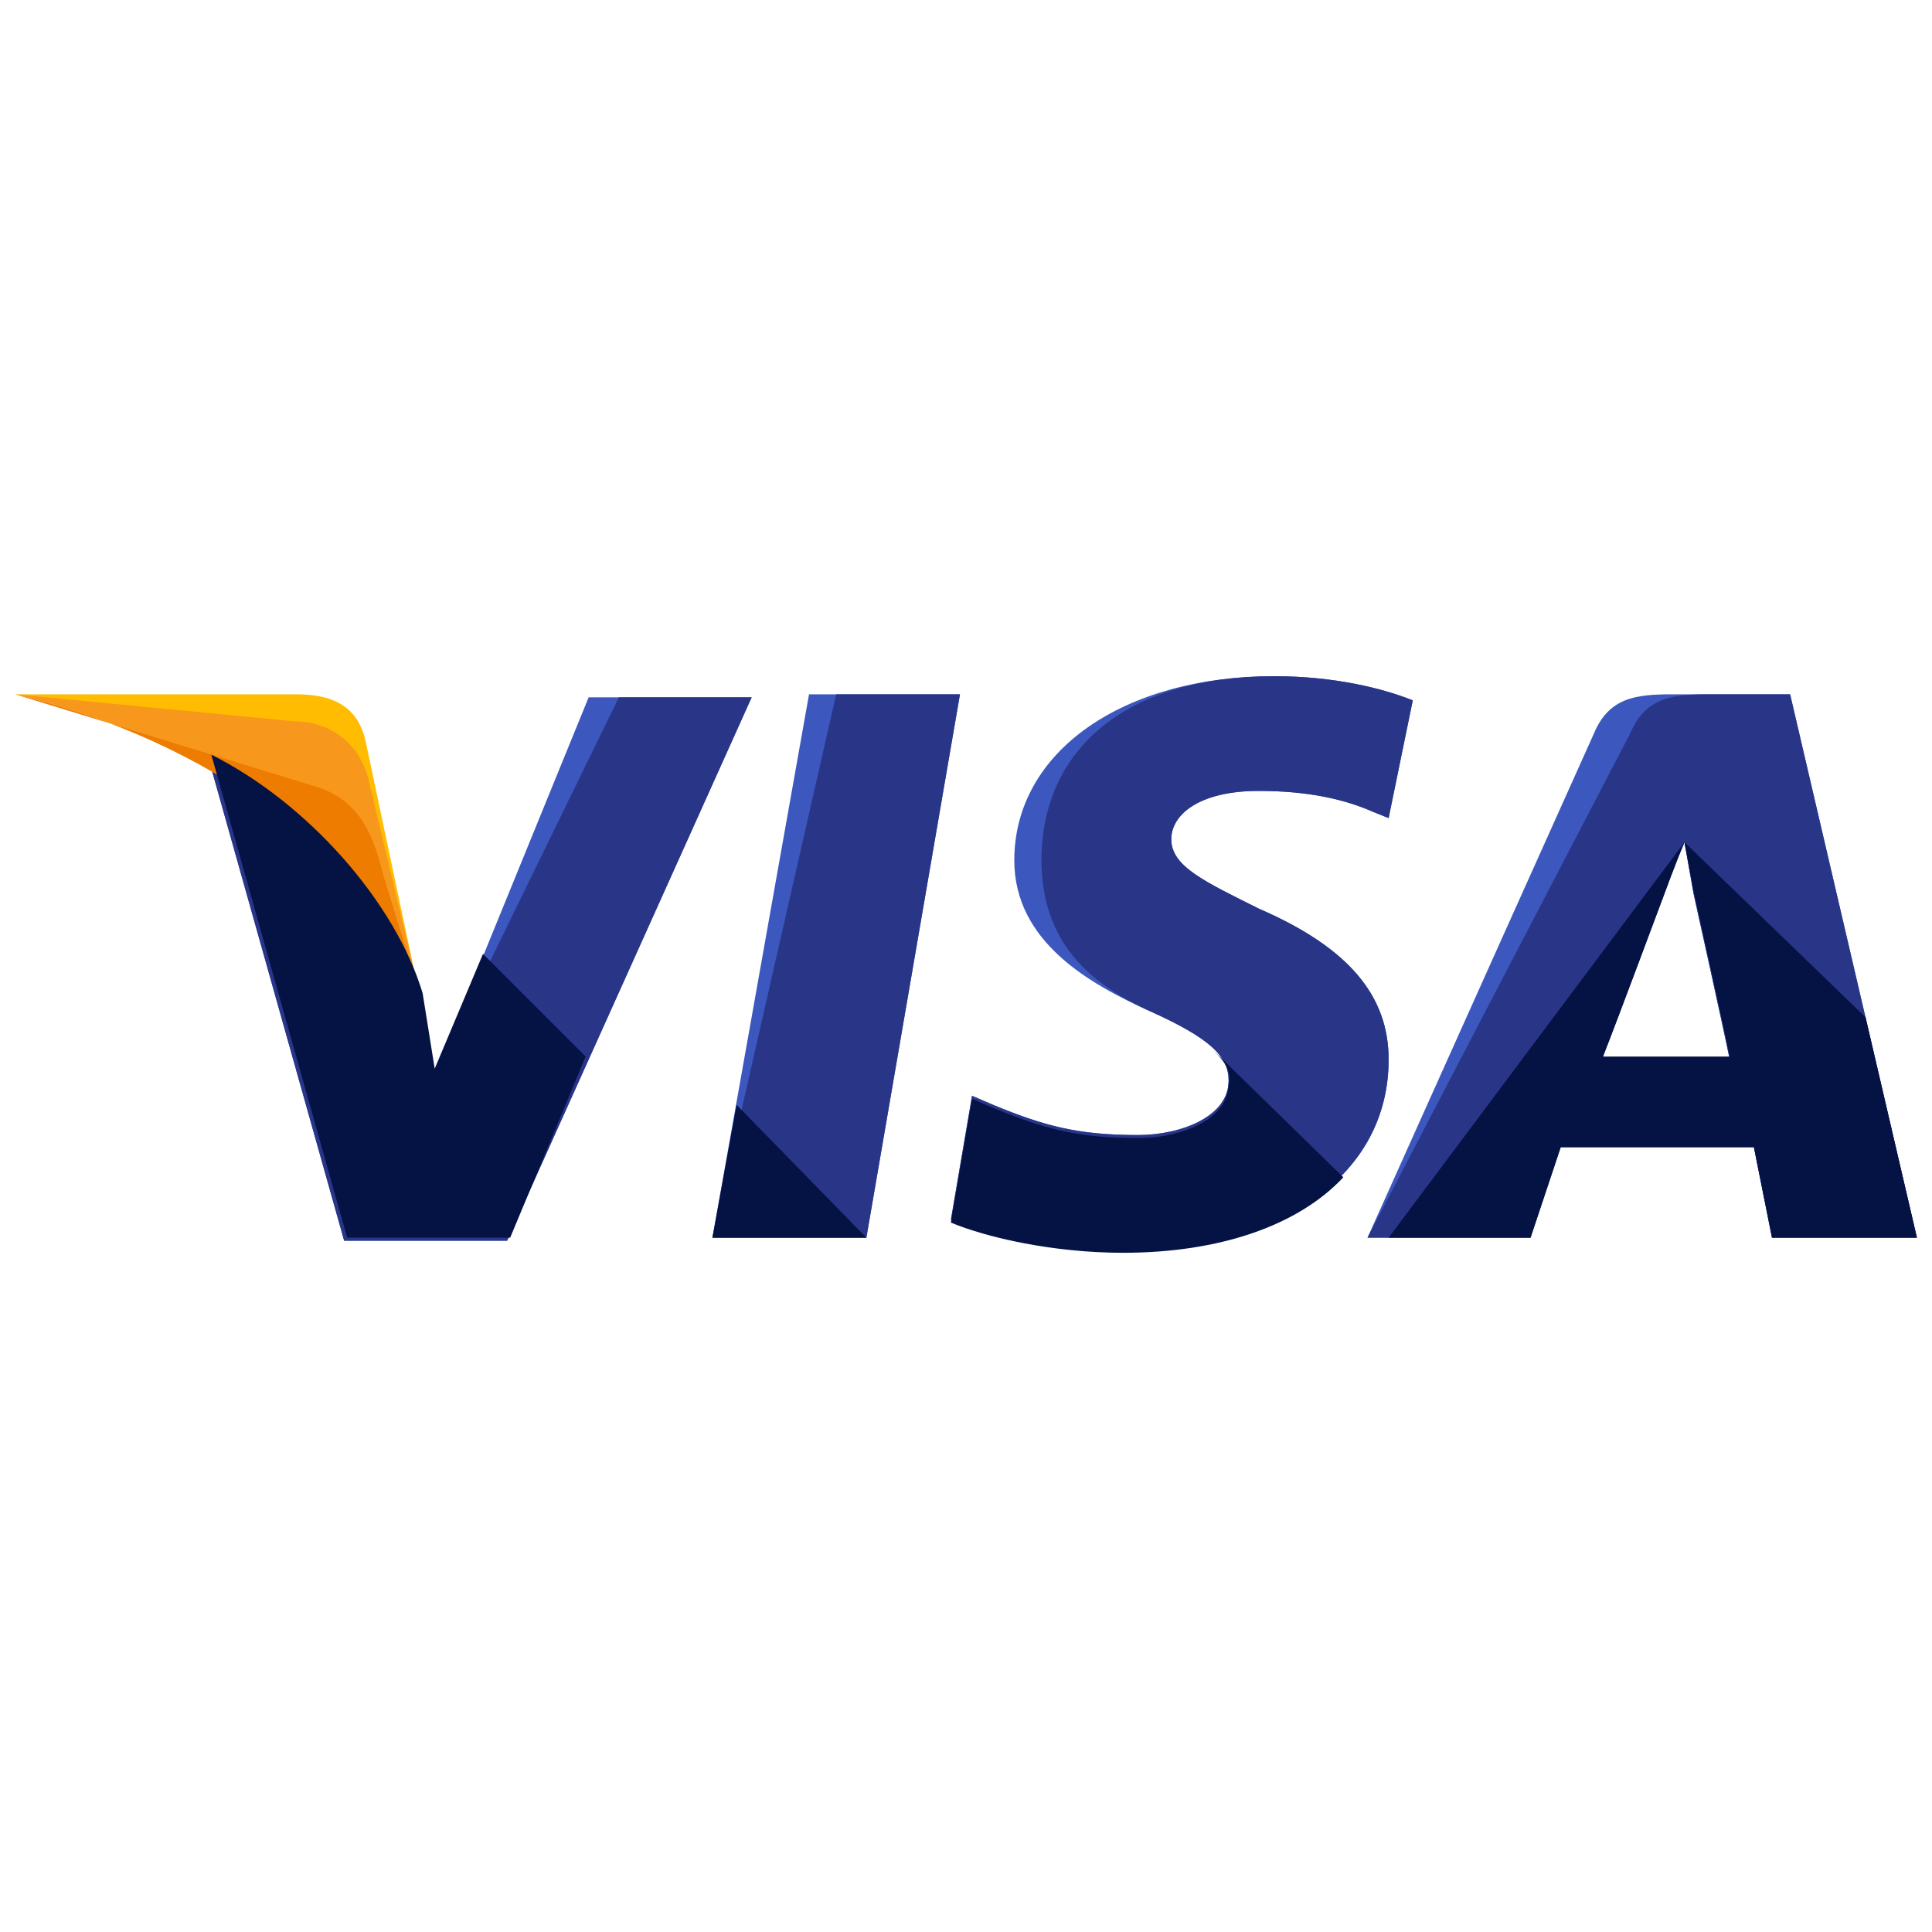
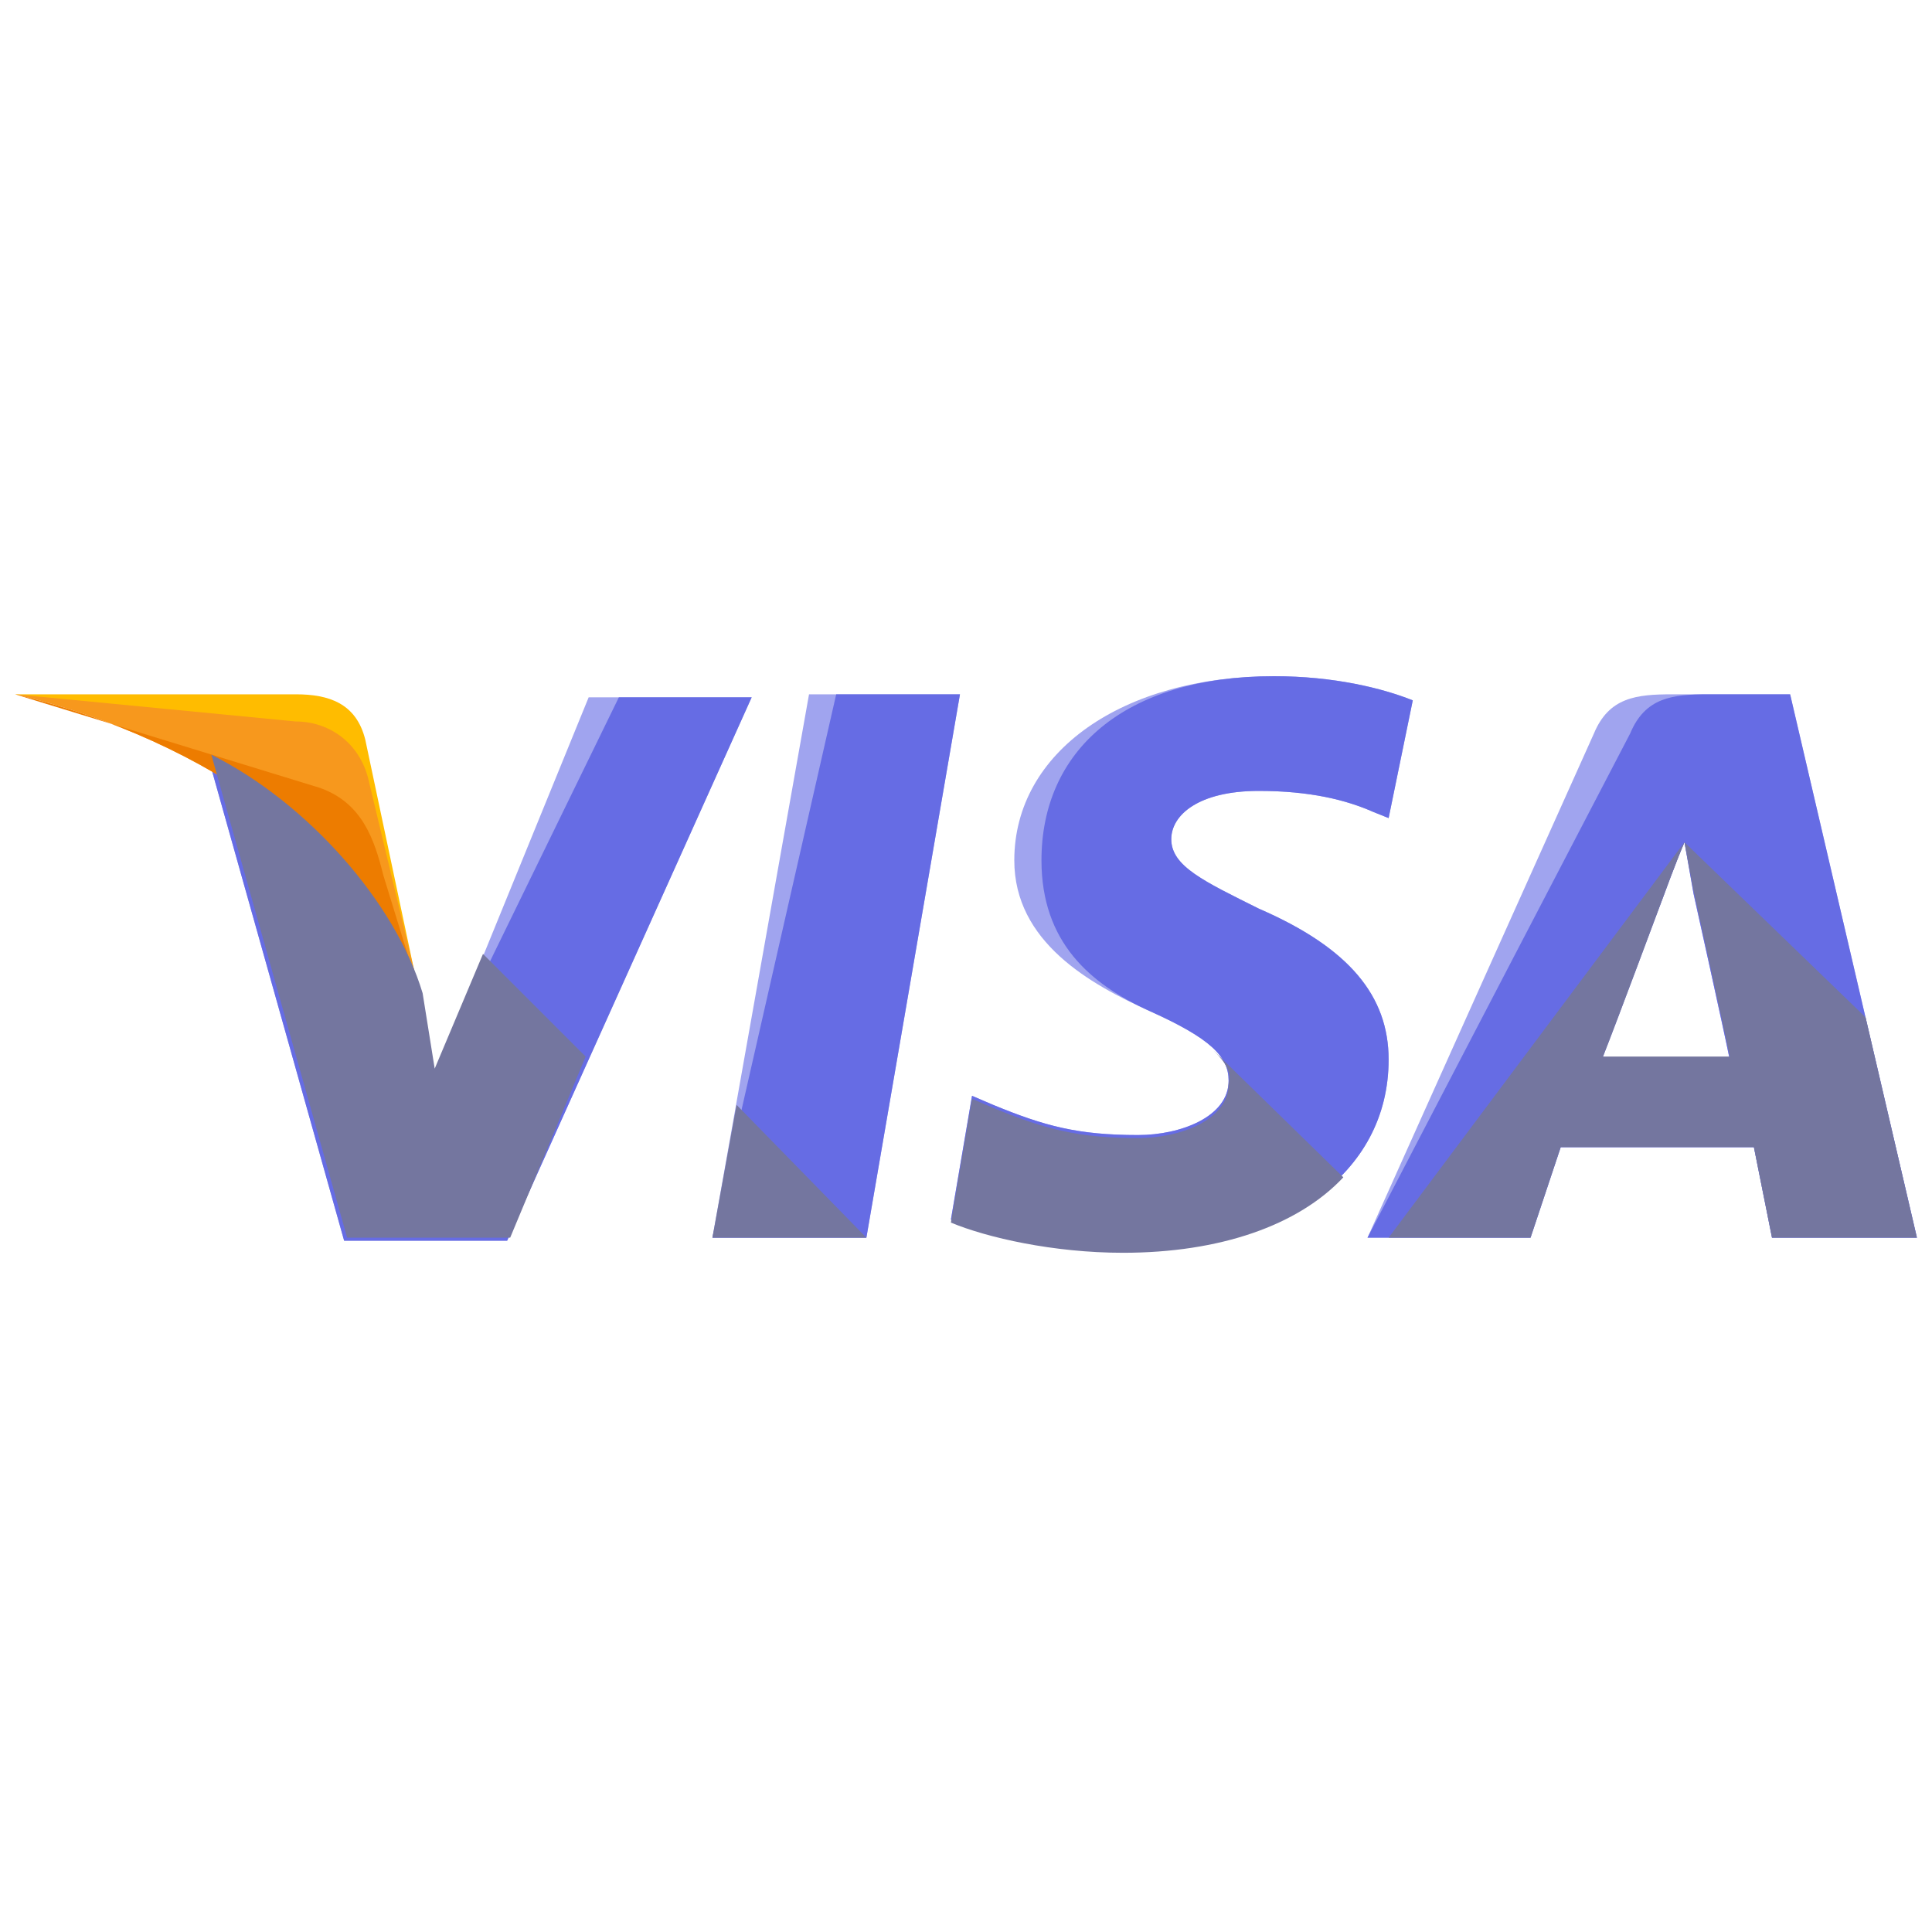
<svg xmlns="http://www.w3.org/2000/svg" enable-background="new 0 0 64 64" height="64px" id="Layer_1" version="1.1" viewBox="0 0 64 64" width="64px" xml:space="preserve">
  <g>
    <g>
      <g>
        <g>
-           <polygon fill="#3C58BF" points="23.6,41 26.8,23 31.8,23 28.7,41     " />
+           <polygon fill="#a0a4ef" points="23.6,41 26.8,23 31.8,23 28.7,41     " />
        </g>
      </g>
      <g>
        <g>
-           <polygon fill="#293688" points="23.6,41 27.7,23 31.8,23 28.7,41     " />
+           <polygon fill="#666ce4" points="23.6,41 27.7,23 31.8,23 28.7,41     " />
        </g>
      </g>
      <g>
        <g>
-           <path d="M46.8,23.2c-1-0.4-2.6-0.8-4.6-0.8c-5,0-8.6,2.5-8.6,6.1c0,2.7,2.5,4.1,4.5,5c2,0.9,2.6,1.5,2.6,2.3      c0,1.2-1.6,1.8-3,1.8c-2,0-3.1-0.3-4.8-1l-0.7-0.3l-0.7,4.1c1.2,0.5,3.4,1,5.7,1c5.3,0,8.8-2.5,8.8-6.3c0-2.1-1.3-3.7-4.3-5      c-1.8-0.9-2.9-1.4-2.9-2.3c0-0.8,0.9-1.6,2.9-1.6c1.7,0,2.9,0.3,3.8,0.7l0.5,0.2L46.8,23.2L46.8,23.2z" fill="#3C58BF" />
+           <path d="M46.8,23.2c-1-0.4-2.6-0.8-4.6-0.8c-5,0-8.6,2.5-8.6,6.1c0,2.7,2.5,4.1,4.5,5c2,0.9,2.6,1.5,2.6,2.3      c0,1.2-1.6,1.8-3,1.8c-2,0-3.1-0.3-4.8-1l-0.7-0.3l-0.7,4.1c1.2,0.5,3.4,1,5.7,1c5.3,0,8.8-2.5,8.8-6.3c0-2.1-1.3-3.7-4.3-5      c-1.8-0.9-2.9-1.4-2.9-2.3c0-0.8,0.9-1.6,2.9-1.6c1.7,0,2.9,0.3,3.8,0.7l0.5,0.2L46.8,23.2L46.8,23.2z" fill="#a0a4ef" />
        </g>
      </g>
      <g>
        <g>
-           <path d="M46.8,23.2c-1-0.4-2.6-0.8-4.6-0.8c-5,0-7.7,2.5-7.7,6.1c0,2.7,1.6,4.1,3.6,5c2,0.9,2.6,1.5,2.6,2.3      c0,1.2-1.6,1.8-3,1.8c-2,0-3.1-0.3-4.8-1l-0.7-0.3l-0.7,4.1c1.2,0.5,3.4,1,5.7,1c5.3,0,8.8-2.5,8.8-6.3c0-2.1-1.3-3.7-4.3-5      c-1.8-0.9-2.9-1.4-2.9-2.3c0-0.8,0.9-1.6,2.9-1.6c1.7,0,2.9,0.3,3.8,0.7l0.5,0.2L46.8,23.2L46.8,23.2z" fill="#293688" />
+           <path d="M46.8,23.2c-1-0.4-2.6-0.8-4.6-0.8c-5,0-7.7,2.5-7.7,6.1c0,2.7,1.6,4.1,3.6,5c2,0.9,2.6,1.5,2.6,2.3      c0,1.2-1.6,1.8-3,1.8c-2,0-3.1-0.3-4.8-1l-0.7-0.3l-0.7,4.1c1.2,0.5,3.4,1,5.7,1c5.3,0,8.8-2.5,8.8-6.3c0-2.1-1.3-3.7-4.3-5      c-1.8-0.9-2.9-1.4-2.9-2.3c0-0.8,0.9-1.6,2.9-1.6c1.7,0,2.9,0.3,3.8,0.7l0.5,0.2L46.8,23.2L46.8,23.2z" fill="#666ce4" />
        </g>
      </g>
      <g>
        <g>
-           <path d="M55.4,23c-1.2,0-2.1,0.1-2.6,1.3L45.3,41h5.4l1-3h6.4l0.6,3h4.8l-4.2-18H55.4z M53.1,35      c0.3-0.9,2-5.3,2-5.3c0,0,0.4-1.1,0.7-1.8l0.3,1.7c0,0,1,4.5,1.2,5.5H53.1L53.1,35z" fill="#3C58BF" />
+           <path d="M55.4,23c-1.2,0-2.1,0.1-2.6,1.3L45.3,41h5.4l1-3h6.4l0.6,3h4.8l-4.2-18H55.4z M53.1,35      c0.3-0.9,2-5.3,2-5.3c0,0,0.4-1.1,0.7-1.8l0.3,1.7c0,0,1,4.5,1.2,5.5H53.1L53.1,35z" fill="#a0a4ef" />
        </g>
      </g>
      <g>
        <g>
-           <path d="M56.6,23c-1.2,0-2.1,0.1-2.6,1.3L45.3,41h5.4l1-3h6.4l0.6,3h4.8l-4.2-18H56.6z M53.1,35      c0.4-1,2-5.3,2-5.3c0,0,0.4-1.1,0.7-1.8l0.3,1.7c0,0,1,4.5,1.2,5.5H53.1L53.1,35z" fill="#293688" />
+           <path d="M56.6,23c-1.2,0-2.1,0.1-2.6,1.3L45.3,41h5.4l1-3h6.4l0.6,3h4.8l-4.2-18H56.6z M53.1,35      c0.4-1,2-5.3,2-5.3c0,0,0.4-1.1,0.7-1.8l0.3,1.7c0,0,1,4.5,1.2,5.5H53.1L53.1,35z" fill="#666ce4" />
        </g>
      </g>
      <g>
        <g>
-           <path d="M14.4,35.6L13.9,33c-0.9-3-3.8-6.3-7-7.9l4.5,16h5.4l8.1-18h-5.4L14.4,35.6z" fill="#3C58BF" />
+           <path d="M14.4,35.6L13.9,33c-0.9-3-3.8-6.3-7-7.9l4.5,16h5.4l8.1-18h-5.4L14.4,35.6z" fill="#a0a4ef" />
        </g>
      </g>
      <g>
        <g>
-           <path d="M14.4,35.6L13.9,33c-0.9-3-3.8-6.3-7-7.9l4.5,16h5.4l8.1-18h-4.4L14.4,35.6z" fill="#293688" />
+           <path d="M14.4,35.6L13.9,33c-0.9-3-3.8-6.3-7-7.9l4.5,16h5.4l8.1-18h-4.4L14.4,35.6z" fill="#666ce4" />
        </g>
      </g>
      <g>
        <g>
          <path d="M0.5,23l0.9,0.2c6.4,1.5,10.8,5.3,12.5,9.8l-1.8-8.5c-0.3-1.2-1.2-1.5-2.3-1.5H0.5z" fill="#FFBC00" />
        </g>
      </g>
      <g>
        <g>
          <path d="M0.5,23L0.5,23c6.4,1.5,11.7,5.4,13.4,9.9l-1.7-7.1c-0.3-1.2-1.3-1.9-2.4-1.9L0.5,23z" fill="#F7981D" />
        </g>
      </g>
      <g>
        <g>
          <path d="M0.5,23L0.5,23c6.4,1.5,11.7,5.4,13.4,9.9L12.7,29c-0.3-1.2-0.7-2.4-2.1-2.9L0.5,23z" fill="#ED7C00" />
        </g>
      </g>
    </g>
    <g>
-       <path d="M19.4,35L16,31.6l-1.6,3.8l-0.4-2.5c-0.9-3-3.8-6.3-7-7.9l4.5,16h5.4L19.4,35z" fill="#051244" />
+       <path d="M19.4,35L16,31.6l-1.6,3.8l-0.4-2.5c-0.9-3-3.8-6.3-7-7.9l4.5,16h5.4L19.4,35z" fill="#74769f" />
    </g>
    <g>
-       <polygon fill="#051244" points="28.7,41 24.4,36.6 23.6,41 28.7,41   " />
+       <polygon fill="#74769f" points="28.7,41 24.4,36.6 23.6,41 28.7,41   " />
    </g>
    <g>
-       <path d="M40.2,34.8L40.2,34.8c0.4,0.4,0.6,0.7,0.5,1.1c0,1.2-1.6,1.8-3,1.8c-2,0-3.1-0.3-4.8-1l-0.7-0.3l-0.7,4.1    c1.2,0.5,3.4,1,5.7,1c3.2,0,5.8-0.9,7.3-2.5L40.2,34.8z" fill="#051244" />
+       <path d="M40.2,34.8L40.2,34.8c0.4,0.4,0.6,0.7,0.5,1.1c0,1.2-1.6,1.8-3,1.8c-2,0-3.1-0.3-4.8-1l-0.7-0.3l-0.7,4.1    c1.2,0.5,3.4,1,5.7,1c3.2,0,5.8-0.9,7.3-2.5L40.2,34.8z" fill="#74769f" />
    </g>
    <g>
-       <path d="M46,41h4.7l1-3h6.4l0.6,3h4.8l-1.7-7.3l-6-5.8l0.3,1.6c0,0,1,4.5,1.2,5.5h-4.2c0.4-1,2-5.3,2-5.3    c0,0,0.4-1.1,0.7-1.8" fill="#051244" />
+       <path d="M46,41h4.7l1-3h6.4l0.6,3h4.8l-1.7-7.3l-6-5.8l0.3,1.6c0,0,1,4.5,1.2,5.5h-4.2c0.4-1,2-5.3,2-5.3    c0,0,0.4-1.1,0.7-1.8" fill="#74769f" />
    </g>
  </g>
</svg>
